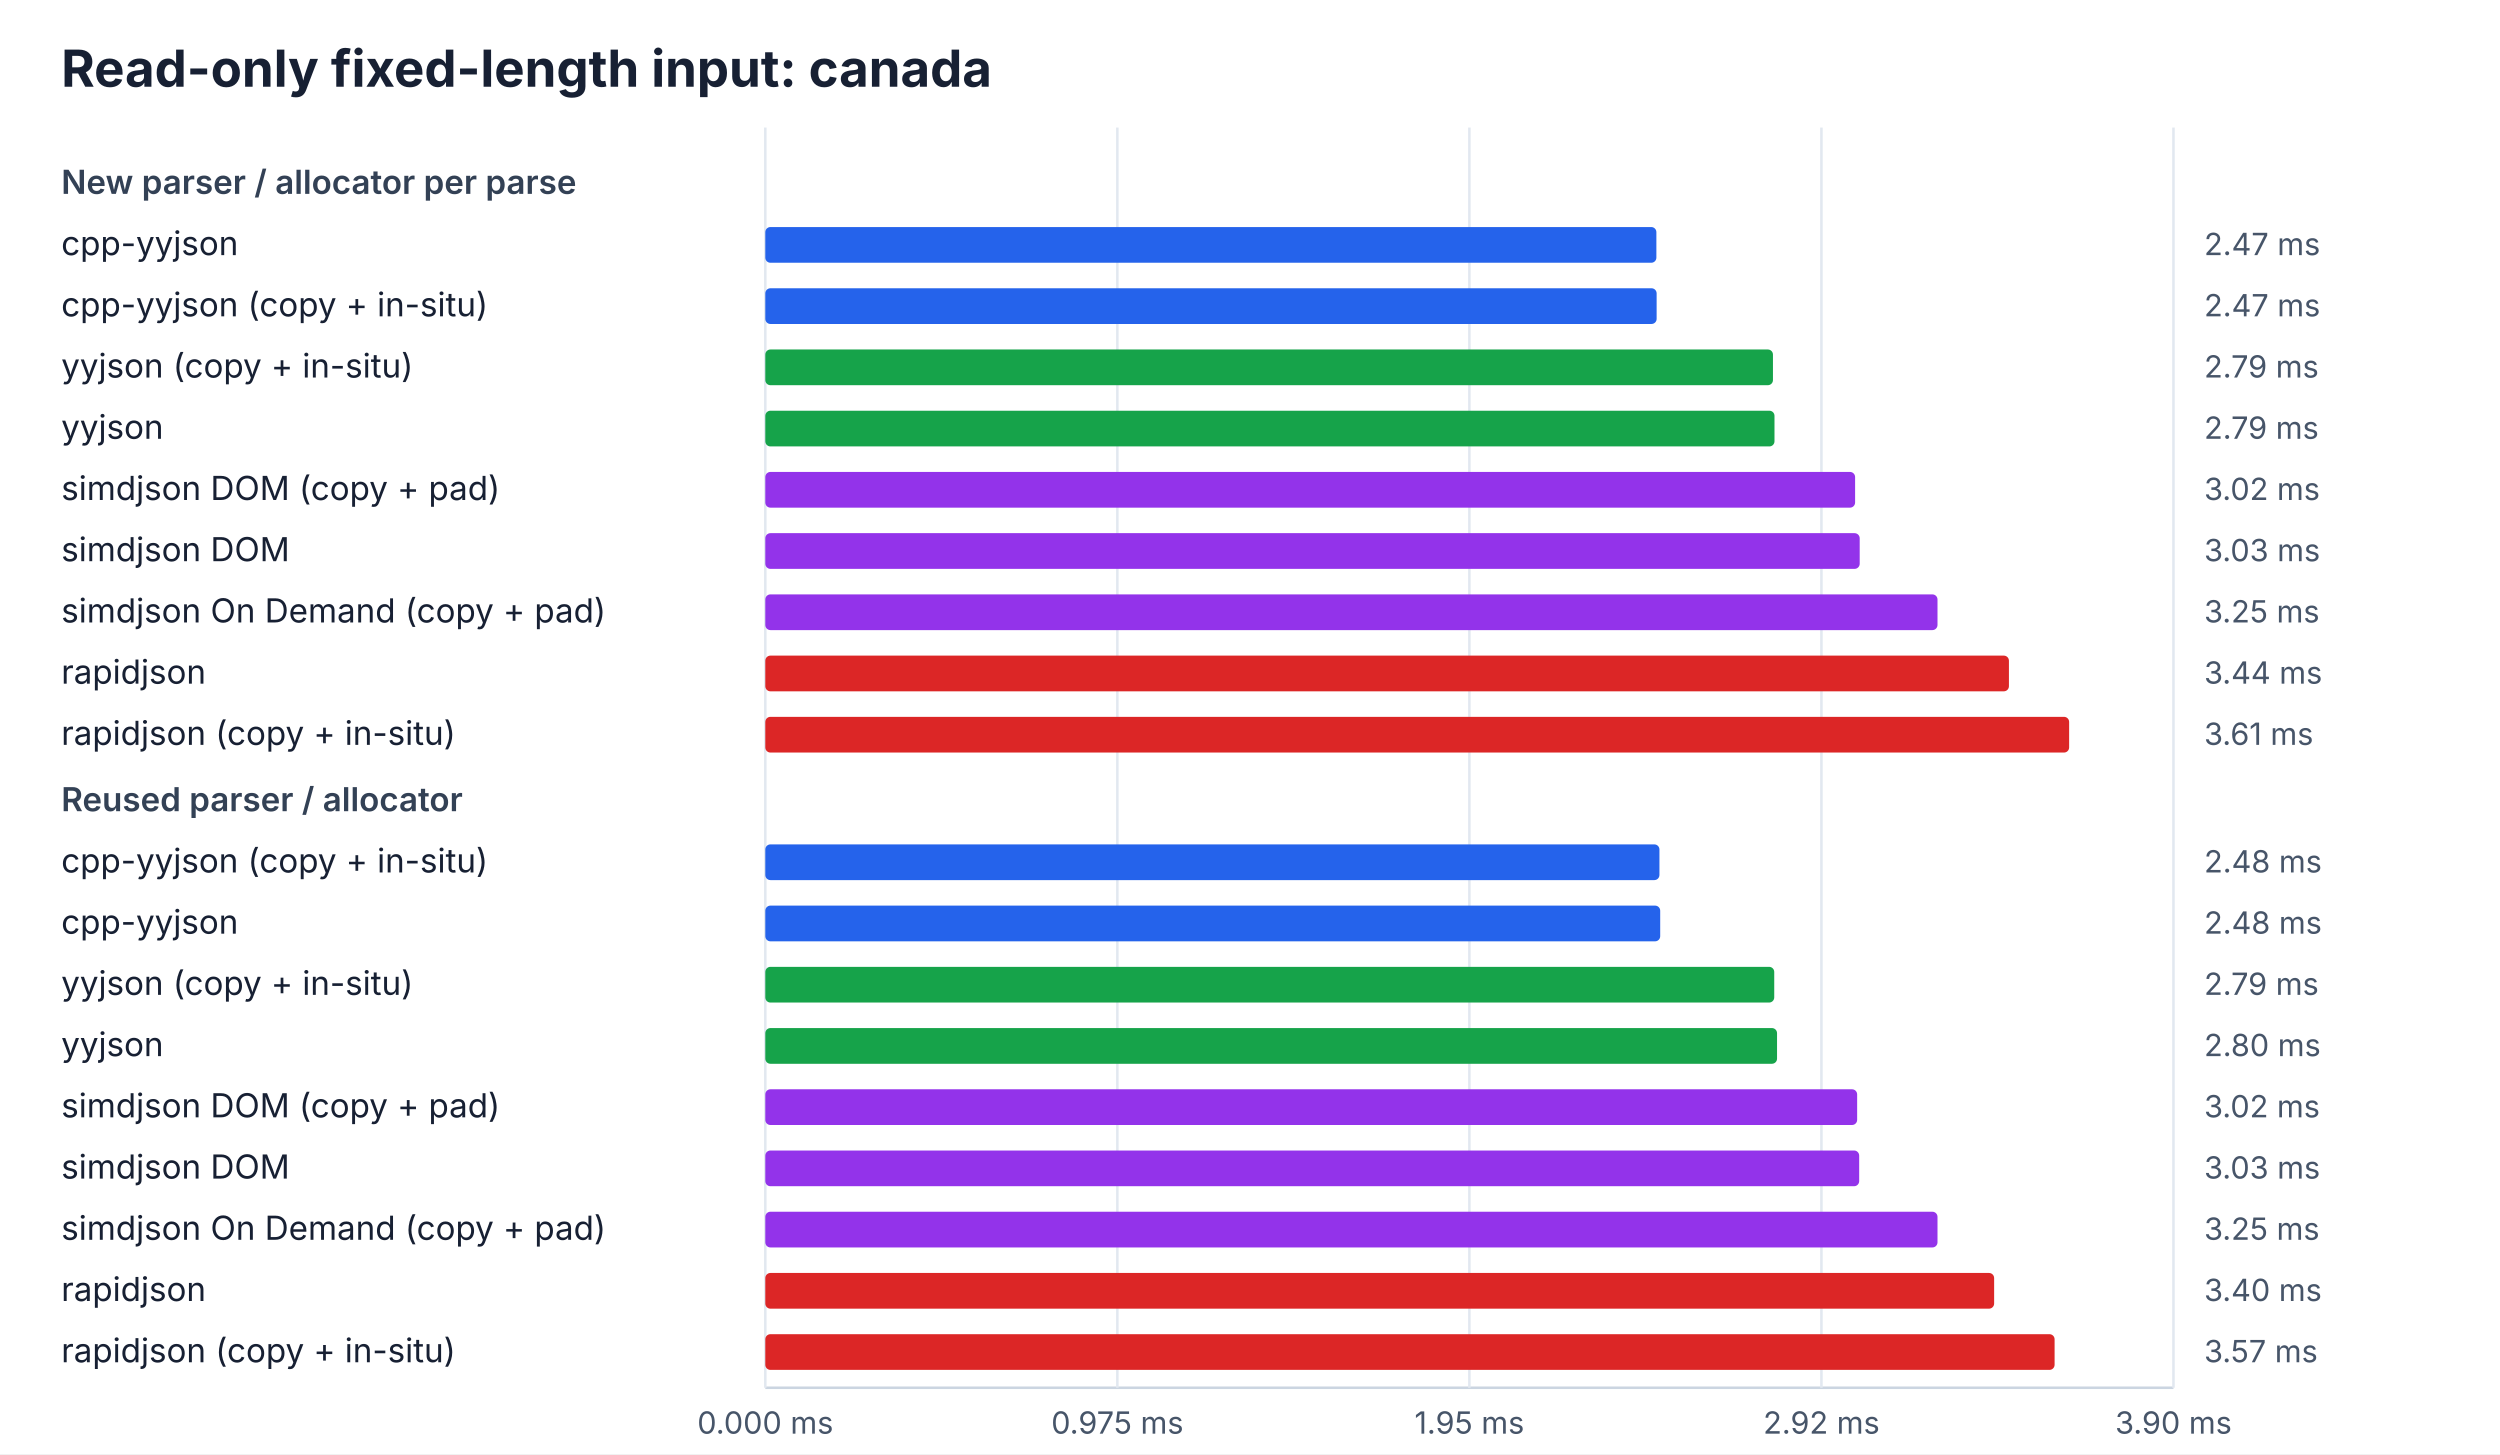
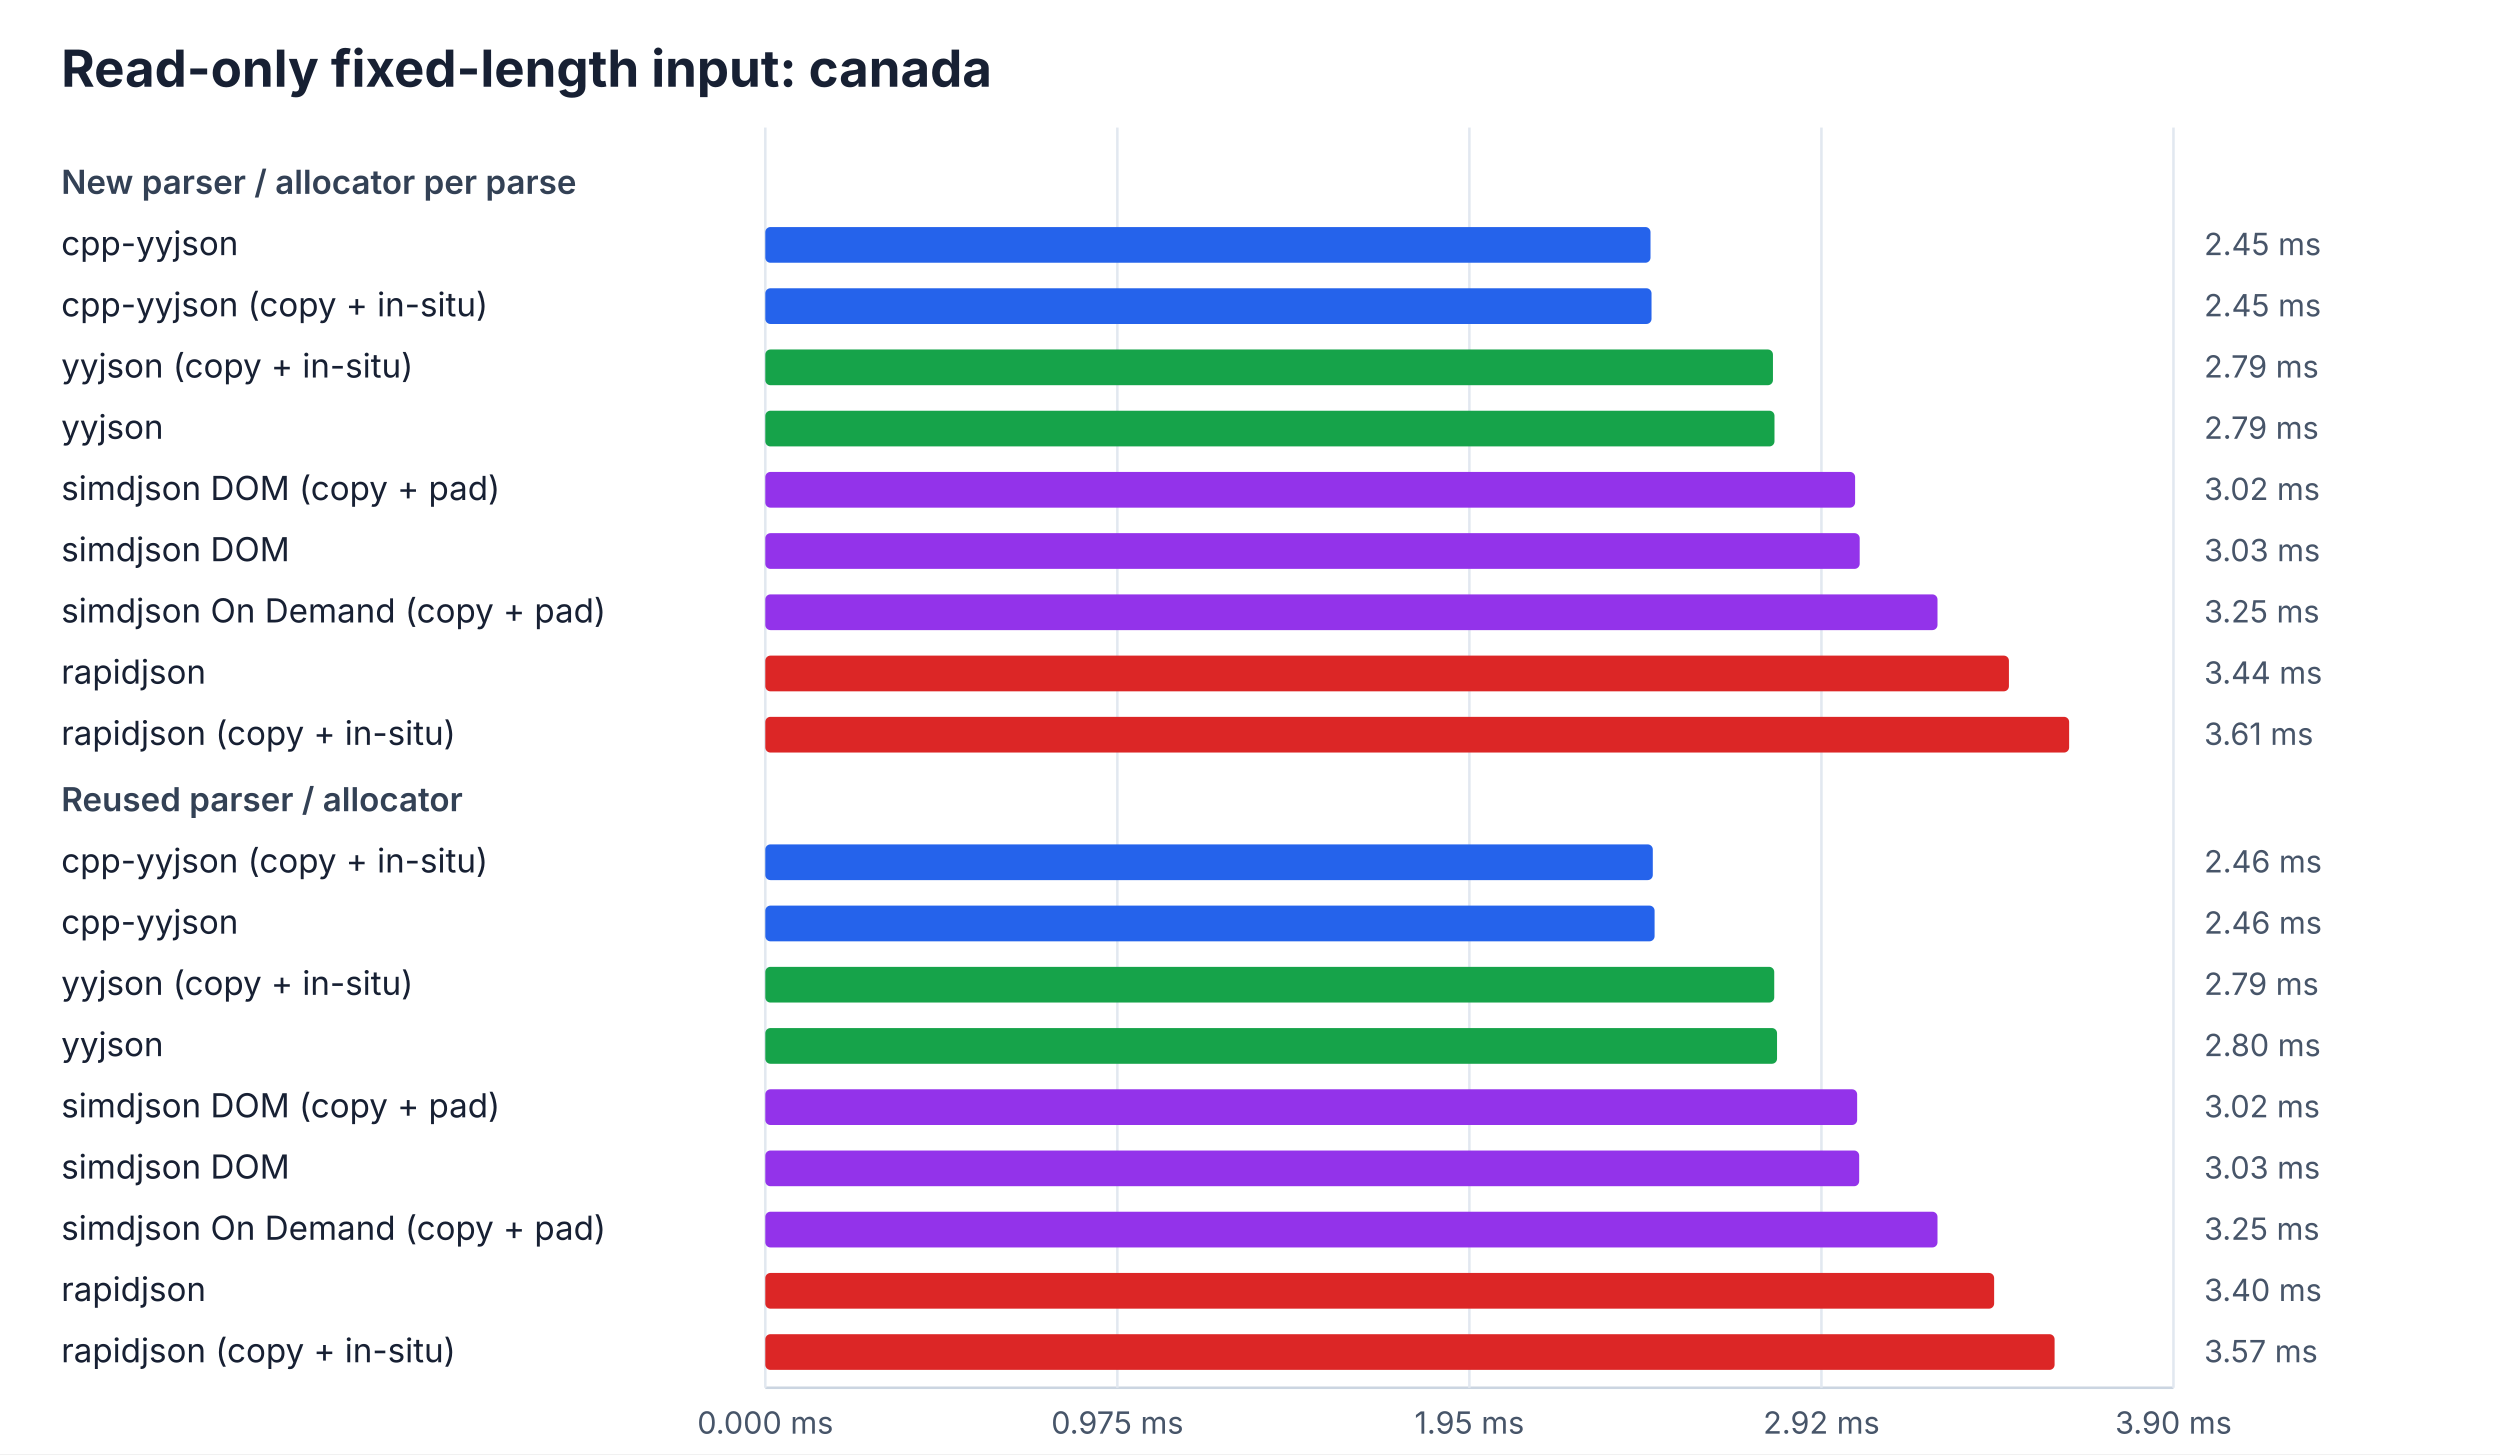
<svg xmlns="http://www.w3.org/2000/svg" width="980" height="570" viewBox="0 0 980 570">
  <rect width="100%" height="100%" fill="#ffffff" />
  <style>text{font-family:ui-sans-serif,system-ui,-apple-system,BlinkMacSystemFont,"Segoe UI",sans-serif;fill:#172033}.title{font-size:20px;font-weight:700}.heading{font-size:13px;font-weight:600;fill:#334155}.label{font-size:13px}.value{font-size:12px;fill:#475569}.axis{stroke:#cbd5e1;stroke-width:1}.grid{stroke:#e2e8f0;stroke-width:1}</style>
  <text x="24" y="34" class="title">Read-only fixed-length input: canada</text>
  <line x1="300" y1="544" x2="852" y2="544" class="axis" />
  <line x1="300.0" y1="50" x2="300.0" y2="544" class="grid" />
  <text x="300.0" y="562" class="value" text-anchor="middle">0.000 ms</text>
  <line x1="438.0" y1="50" x2="438.0" y2="544" class="grid" />
  <text x="438.0" y="562" class="value" text-anchor="middle">0.975 ms</text>
  <line x1="576.0" y1="50" x2="576.0" y2="544" class="grid" />
  <text x="576.0" y="562" class="value" text-anchor="middle">1.95 ms</text>
  <line x1="714.0" y1="50" x2="714.0" y2="544" class="grid" />
  <text x="714.0" y="562" class="value" text-anchor="middle">2.92 ms</text>
  <line x1="852.0" y1="50" x2="852.0" y2="544" class="grid" />
  <text x="852.0" y="562" class="value" text-anchor="middle">3.90 ms</text>
  <text x="24" y="76" class="heading">New parser / allocator per parse</text>
  <text x="24" y="100" class="label">cpp-yyjson</text>
-   <rect x="300" y="89" width="349.3" height="14" rx="2" fill="#2563eb" />
-   <text x="864" y="100" class="value">2.47 ms</text>
+   <rect x="300" y="89" width="347.0" height="14" rx="2" fill="#2563eb" />
+   <text x="864" y="100" class="value">2.45 ms</text>
  <text x="24" y="124" class="label">cpp-yyjson (copy + in-situ)</text>
-   <rect x="300" y="113" width="349.4" height="14" rx="2" fill="#2563eb" />
-   <text x="864" y="124" class="value">2.47 ms</text>
+   <rect x="300" y="113" width="347.4" height="14" rx="2" fill="#2563eb" />
+   <text x="864" y="124" class="value">2.45 ms</text>
  <text x="24" y="148" class="label">yyjson (copy + in-situ)</text>
  <rect x="300" y="137" width="395.0" height="14" rx="2" fill="#16a34a" />
  <text x="864" y="148" class="value">2.79 ms</text>
  <text x="24" y="172" class="label">yyjson</text>
  <rect x="300" y="161" width="395.6" height="14" rx="2" fill="#16a34a" />
  <text x="864" y="172" class="value">2.79 ms</text>
  <text x="24" y="196" class="label">simdjson DOM (copy + pad)</text>
  <rect x="300" y="185" width="427.2" height="14" rx="2" fill="#9333ea" />
  <text x="864" y="196" class="value">3.02 ms</text>
  <text x="24" y="220" class="label">simdjson DOM</text>
  <rect x="300" y="209" width="429.0" height="14" rx="2" fill="#9333ea" />
  <text x="864" y="220" class="value">3.03 ms</text>
  <text x="24" y="244" class="label">simdjson On Demand (copy + pad)</text>
  <rect x="300" y="233" width="459.5" height="14" rx="2" fill="#9333ea" />
  <text x="864" y="244" class="value">3.25 ms</text>
  <text x="24" y="268" class="label">rapidjson</text>
  <rect x="300" y="257" width="487.5" height="14" rx="2" fill="#dc2626" />
  <text x="864" y="268" class="value">3.44 ms</text>
  <text x="24" y="292" class="label">rapidjson (copy + in-situ)</text>
  <rect x="300" y="281" width="511.1" height="14" rx="2" fill="#dc2626" />
  <text x="864" y="292" class="value">3.61 ms</text>
  <text x="24" y="318" class="heading">Reused parser / allocator</text>
  <text x="24" y="342" class="label">cpp-yyjson (copy + in-situ)</text>
-   <rect x="300" y="331" width="350.5" height="14" rx="2" fill="#2563eb" />
-   <text x="864" y="342" class="value">2.48 ms</text>
+   <rect x="300" y="331" width="347.9" height="14" rx="2" fill="#2563eb" />
+   <text x="864" y="342" class="value">2.46 ms</text>
  <text x="24" y="366" class="label">cpp-yyjson</text>
-   <rect x="300" y="355" width="350.8" height="14" rx="2" fill="#2563eb" />
-   <text x="864" y="366" class="value">2.48 ms</text>
+   <rect x="300" y="355" width="348.6" height="14" rx="2" fill="#2563eb" />
+   <text x="864" y="366" class="value">2.46 ms</text>
  <text x="24" y="390" class="label">yyjson (copy + in-situ)</text>
  <rect x="300" y="379" width="395.5" height="14" rx="2" fill="#16a34a" />
  <text x="864" y="390" class="value">2.79 ms</text>
  <text x="24" y="414" class="label">yyjson</text>
  <rect x="300" y="403" width="396.6" height="14" rx="2" fill="#16a34a" />
  <text x="864" y="414" class="value">2.80 ms</text>
  <text x="24" y="438" class="label">simdjson DOM (copy + pad)</text>
  <rect x="300" y="427" width="428.0" height="14" rx="2" fill="#9333ea" />
  <text x="864" y="438" class="value">3.02 ms</text>
  <text x="24" y="462" class="label">simdjson DOM</text>
  <rect x="300" y="451" width="428.8" height="14" rx="2" fill="#9333ea" />
  <text x="864" y="462" class="value">3.03 ms</text>
  <text x="24" y="486" class="label">simdjson On Demand (copy + pad)</text>
  <rect x="300" y="475" width="459.5" height="14" rx="2" fill="#9333ea" />
  <text x="864" y="486" class="value">3.25 ms</text>
  <text x="24" y="510" class="label">rapidjson</text>
  <rect x="300" y="499" width="481.7" height="14" rx="2" fill="#dc2626" />
  <text x="864" y="510" class="value">3.40 ms</text>
  <text x="24" y="534" class="label">rapidjson (copy + in-situ)</text>
  <rect x="300" y="523" width="505.4" height="14" rx="2" fill="#dc2626" />
  <text x="864" y="534" class="value">3.57 ms</text>
</svg>
